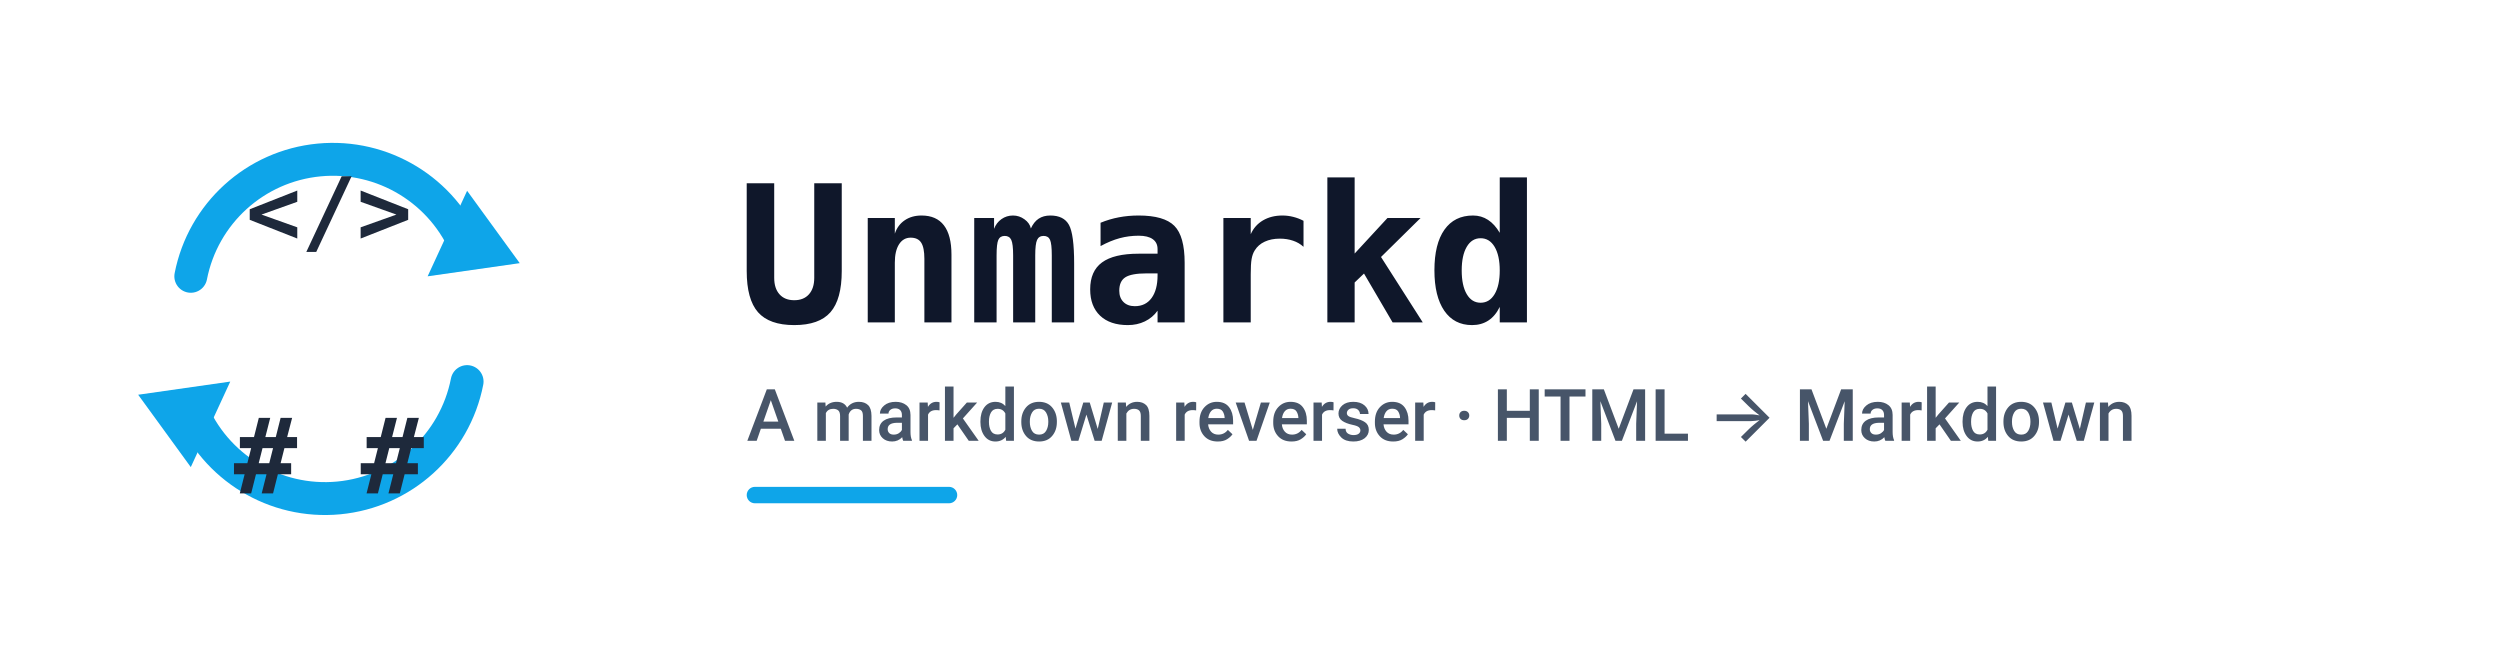
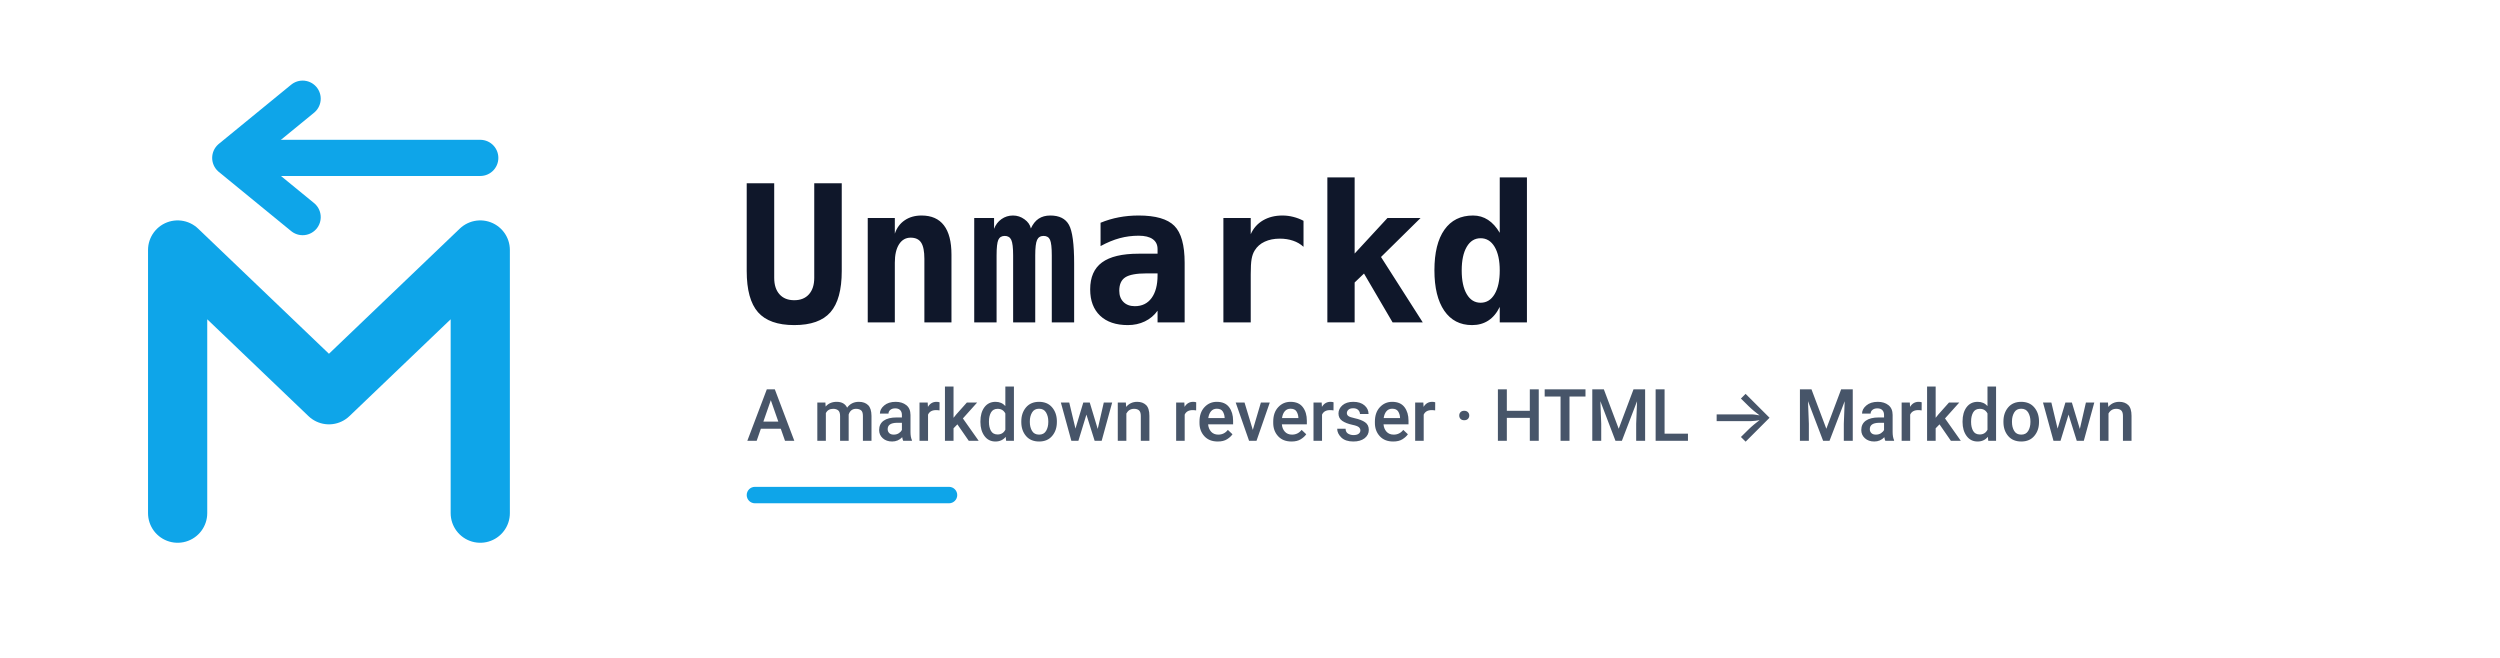
<svg xmlns="http://www.w3.org/2000/svg" width="760" height="200" viewBox="0 0 760 200" role="img" aria-label="Unmarkd banner">
  <g transform="translate(0,0)">
-     <g fill="none" stroke="#0EA5E9" stroke-width="10" stroke-linecap="round" stroke-linejoin="round">
-       <path d="M58 84 A44 44 0 0 1 142 76" />
-       <path d="M142 116 A44 44 0 0 1 58 124" />
+     <path d="M54 156 V76 L100 120 L146 76 V156" fill="none" stroke="#0EA5E9" stroke-width="18" stroke-linecap="round" stroke-linejoin="round" />
+     <g stroke="#0EA5E9" stroke-width="11" stroke-linecap="round" stroke-linejoin="round" fill="none">
+       <path d="M146 48 H72" />
+       <path d="M92 30 L70 48 L92 66" />
    </g>
-     <polygon points="142,58 158,80 130,84" fill="#0EA5E9" />
-     <polygon points="58,142 42,120 70,116" fill="#0EA5E9" />
-     <text x="100" y="74" font-family="ui-monospace,Menlo,Consolas,monospace" font-size="28" font-weight="700" fill="#1E293B" text-anchor="middle">&lt;/&gt;</text>
-     <text x="100" y="150" font-family="ui-monospace,Menlo,Consolas,monospace" font-size="32" font-weight="700" fill="#1E293B" text-anchor="middle"># #</text>
  </g>
  <text x="224" y="98" font-family="ui-monospace,Menlo,Consolas,monospace" font-size="58" font-weight="800" fill="#0F172A">Unmarkd</text>
  <text x="227" y="134" font-family="system-ui,-apple-system,Segoe UI,Roboto,sans-serif" font-size="22" font-weight="500" fill="#475569">A markdown reverser · HTML → Markdown</text>
  <rect x="227" y="148" width="64" height="5" rx="2.5" fill="#0EA5E9" />
</svg>
